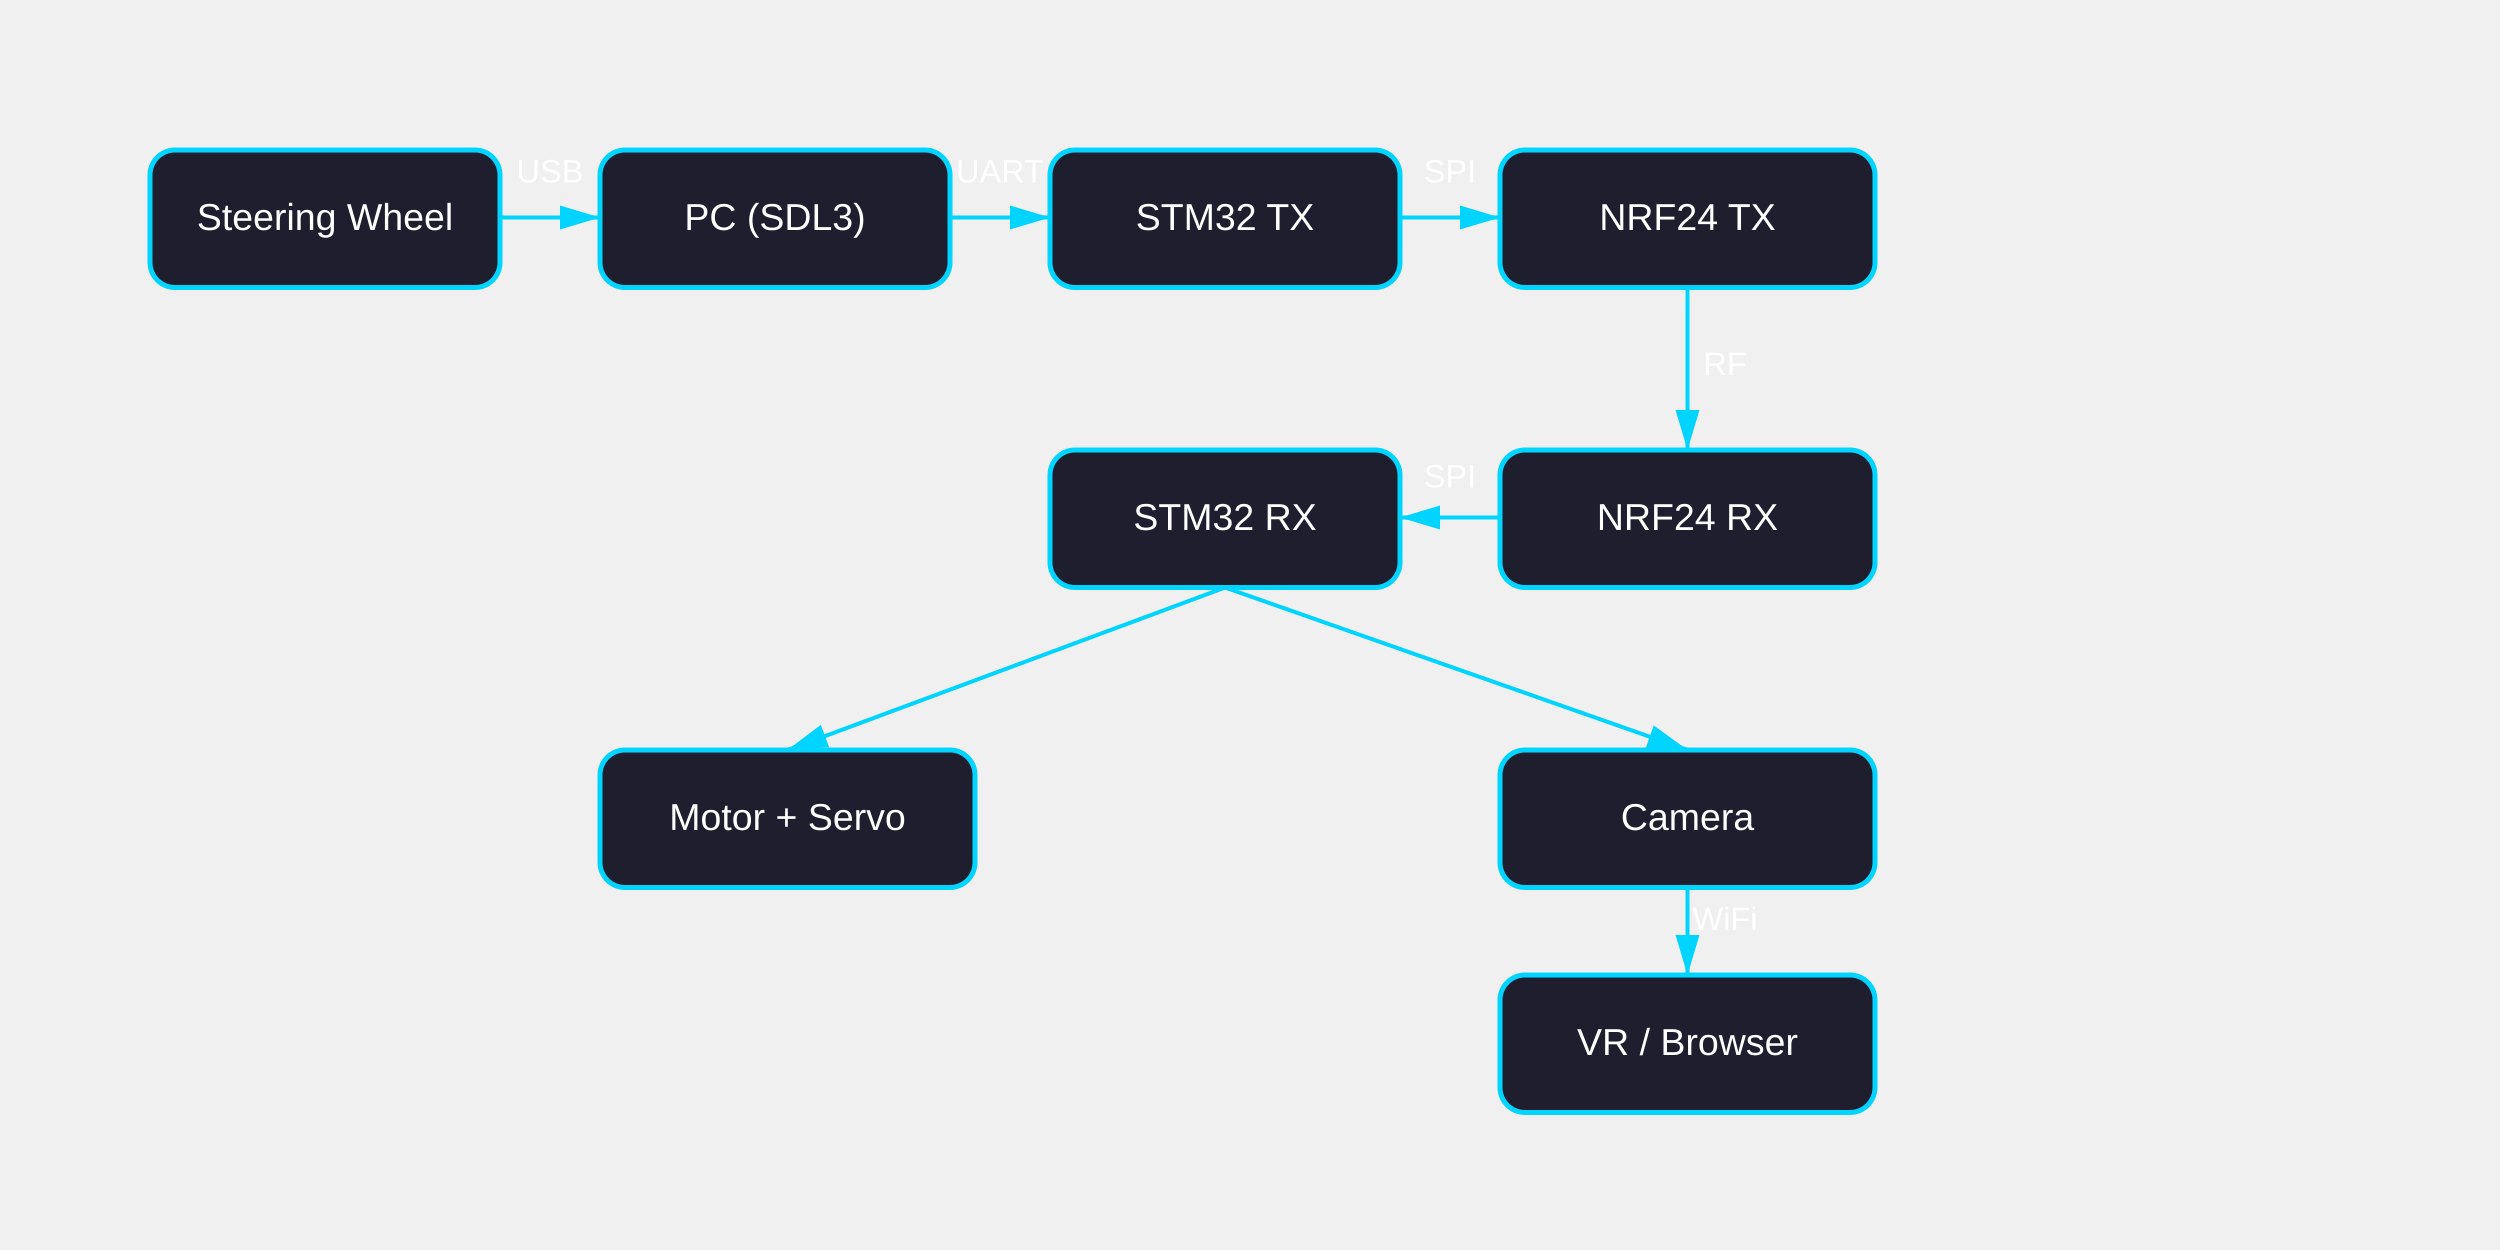
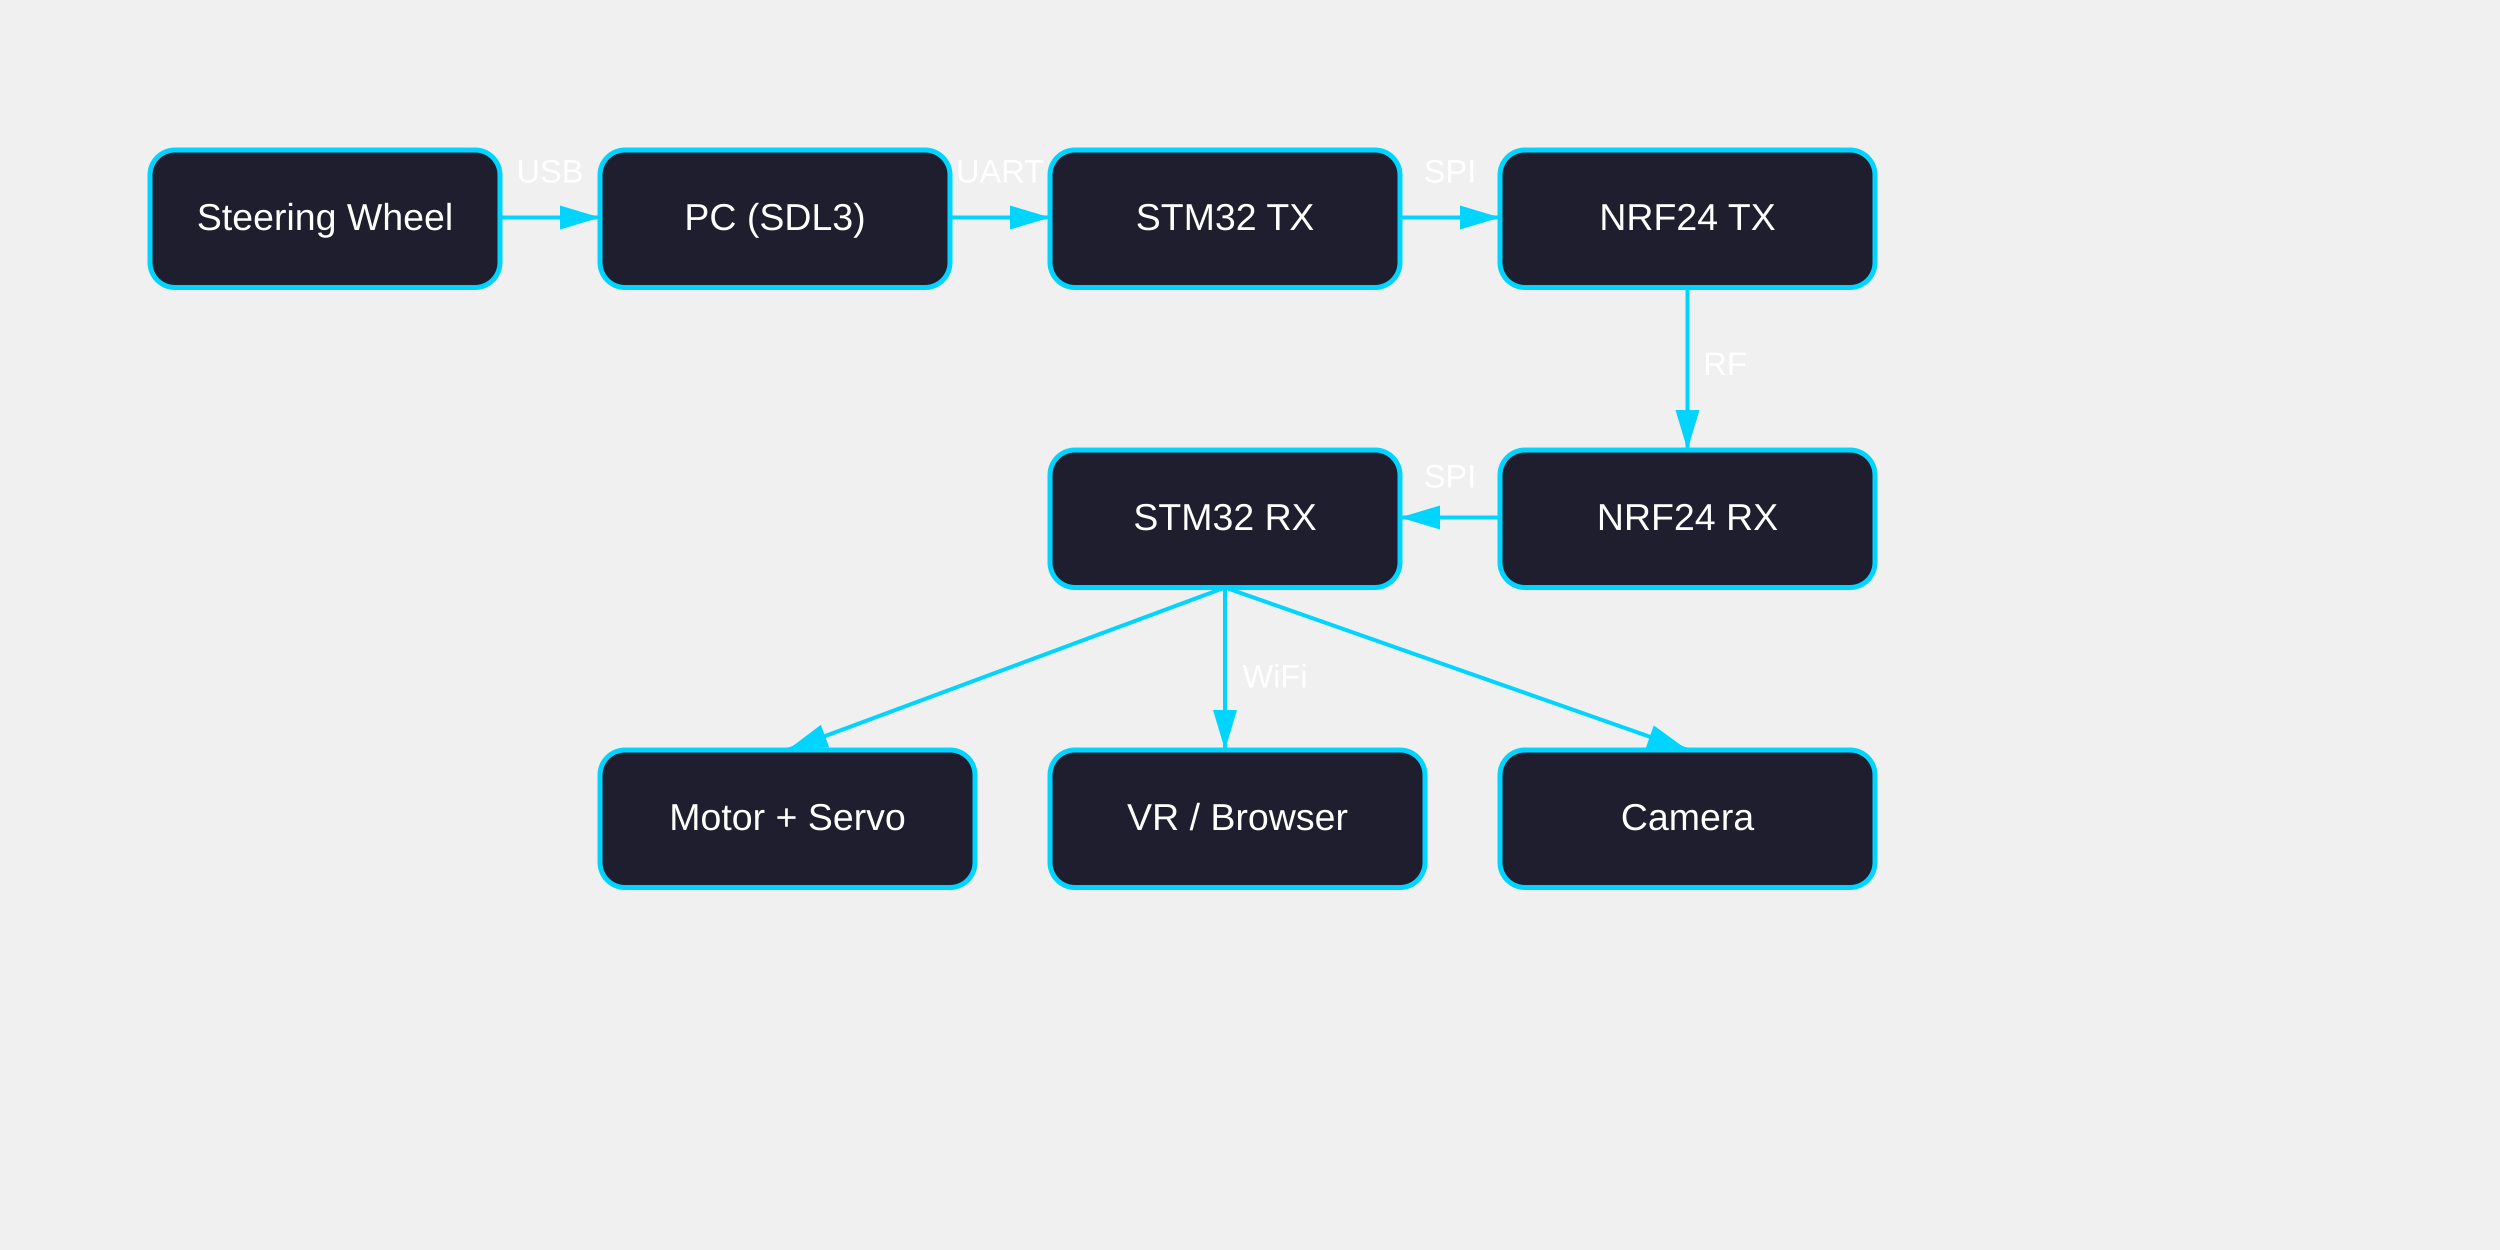
<svg xmlns="http://www.w3.org/2000/svg" width="1000" height="500">
  <style>
.box { fill:#1e1e2f; stroke:#00d4ff; stroke-width:2; rx:10; }
.text { fill:white; font-family:Arial; font-size:15px; text-anchor:middle; }
.arrow { stroke:#00d4ff; stroke-width:1.6; marker-end:url(#arrow); }
.boxtext { fill:white; font-family:Arial; font-size:13px; text-anchor:middle; }
</style>
  <defs>
    <marker id="arrow" markerWidth="10" markerHeight="10" refX="10" refY="3" orient="auto">
      <path d="M0,0 L10,3 L0,6 Z" fill="#00d4ff" />
    </marker>
  </defs>
  <rect x="60" y="60" width="140" height="55" class="box" />
  <text x="130" y="92" class="text">Steering Wheel</text>
  <rect x="240" y="60" width="140" height="55" class="box" />
  <text x="310" y="92" class="text">PC (SDL3)</text>
  <rect x="420" y="60" width="140" height="55" class="box" />
  <text x="490" y="92" class="text">STM32 TX</text>
  <rect x="600" y="60" width="150" height="55" class="box" />
  <text x="675" y="92" class="text">NRF24 TX</text>
  <rect x="600" y="180" width="150" height="55" class="box" />
  <text x="675" y="212" class="text">NRF24 RX</text>
  <rect x="420" y="180" width="140" height="55" class="box" />
  <text x="490" y="212" class="text">STM32 RX</text>
  <rect x="240" y="300" width="150" height="55" class="box" />
  <text x="315" y="332" class="text">Motor + Servo</text>
  <rect x="600" y="300" width="150" height="55" class="box" />
  <text x="675" y="332" class="text">Camera</text>
-   <rect x="600" y="390" width="150" height="55" class="box" />
-   <text x="675" y="422" class="text">VR / Browser</text>
+   <rect x="420" y="300" width="150" height="55" class="box" />
+   <text x="495" y="332" class="text">VR / Browser</text>
  <line x1="200" y1="87" x2="240" y2="87" class="arrow" />
  <line x1="380" y1="87" x2="420" y2="87" class="arrow" />
  <line x1="560" y1="87" x2="600" y2="87" class="arrow" />
  <line x1="675" y1="115" x2="675" y2="180" class="arrow" />
  <line x1="600" y1="207" x2="560" y2="207" class="arrow" />
  <line x1="490" y1="235" x2="315" y2="300" class="arrow" />
  <line x1="490" y1="235" x2="675" y2="300" class="arrow" />
-   <line x1="675" y1="355" x2="675" y2="390" class="arrow" />
+   <line x1="490" y1="235" x2="490" y2="300" class="arrow" />
  <text x="220" y="73" class="boxtext">USB</text>
  <text x="400" y="73" class="boxtext">UART</text>
  <text x="580" y="73" class="boxtext">SPI</text>
  <text x="690" y="150" class="boxtext">RF</text>
  <text x="580" y="195" class="boxtext">SPI</text>
-   <text x="690" y="372" class="boxtext">WiFi</text>
+   <text x="510" y="275" class="boxtext">WiFi</text>
</svg>
